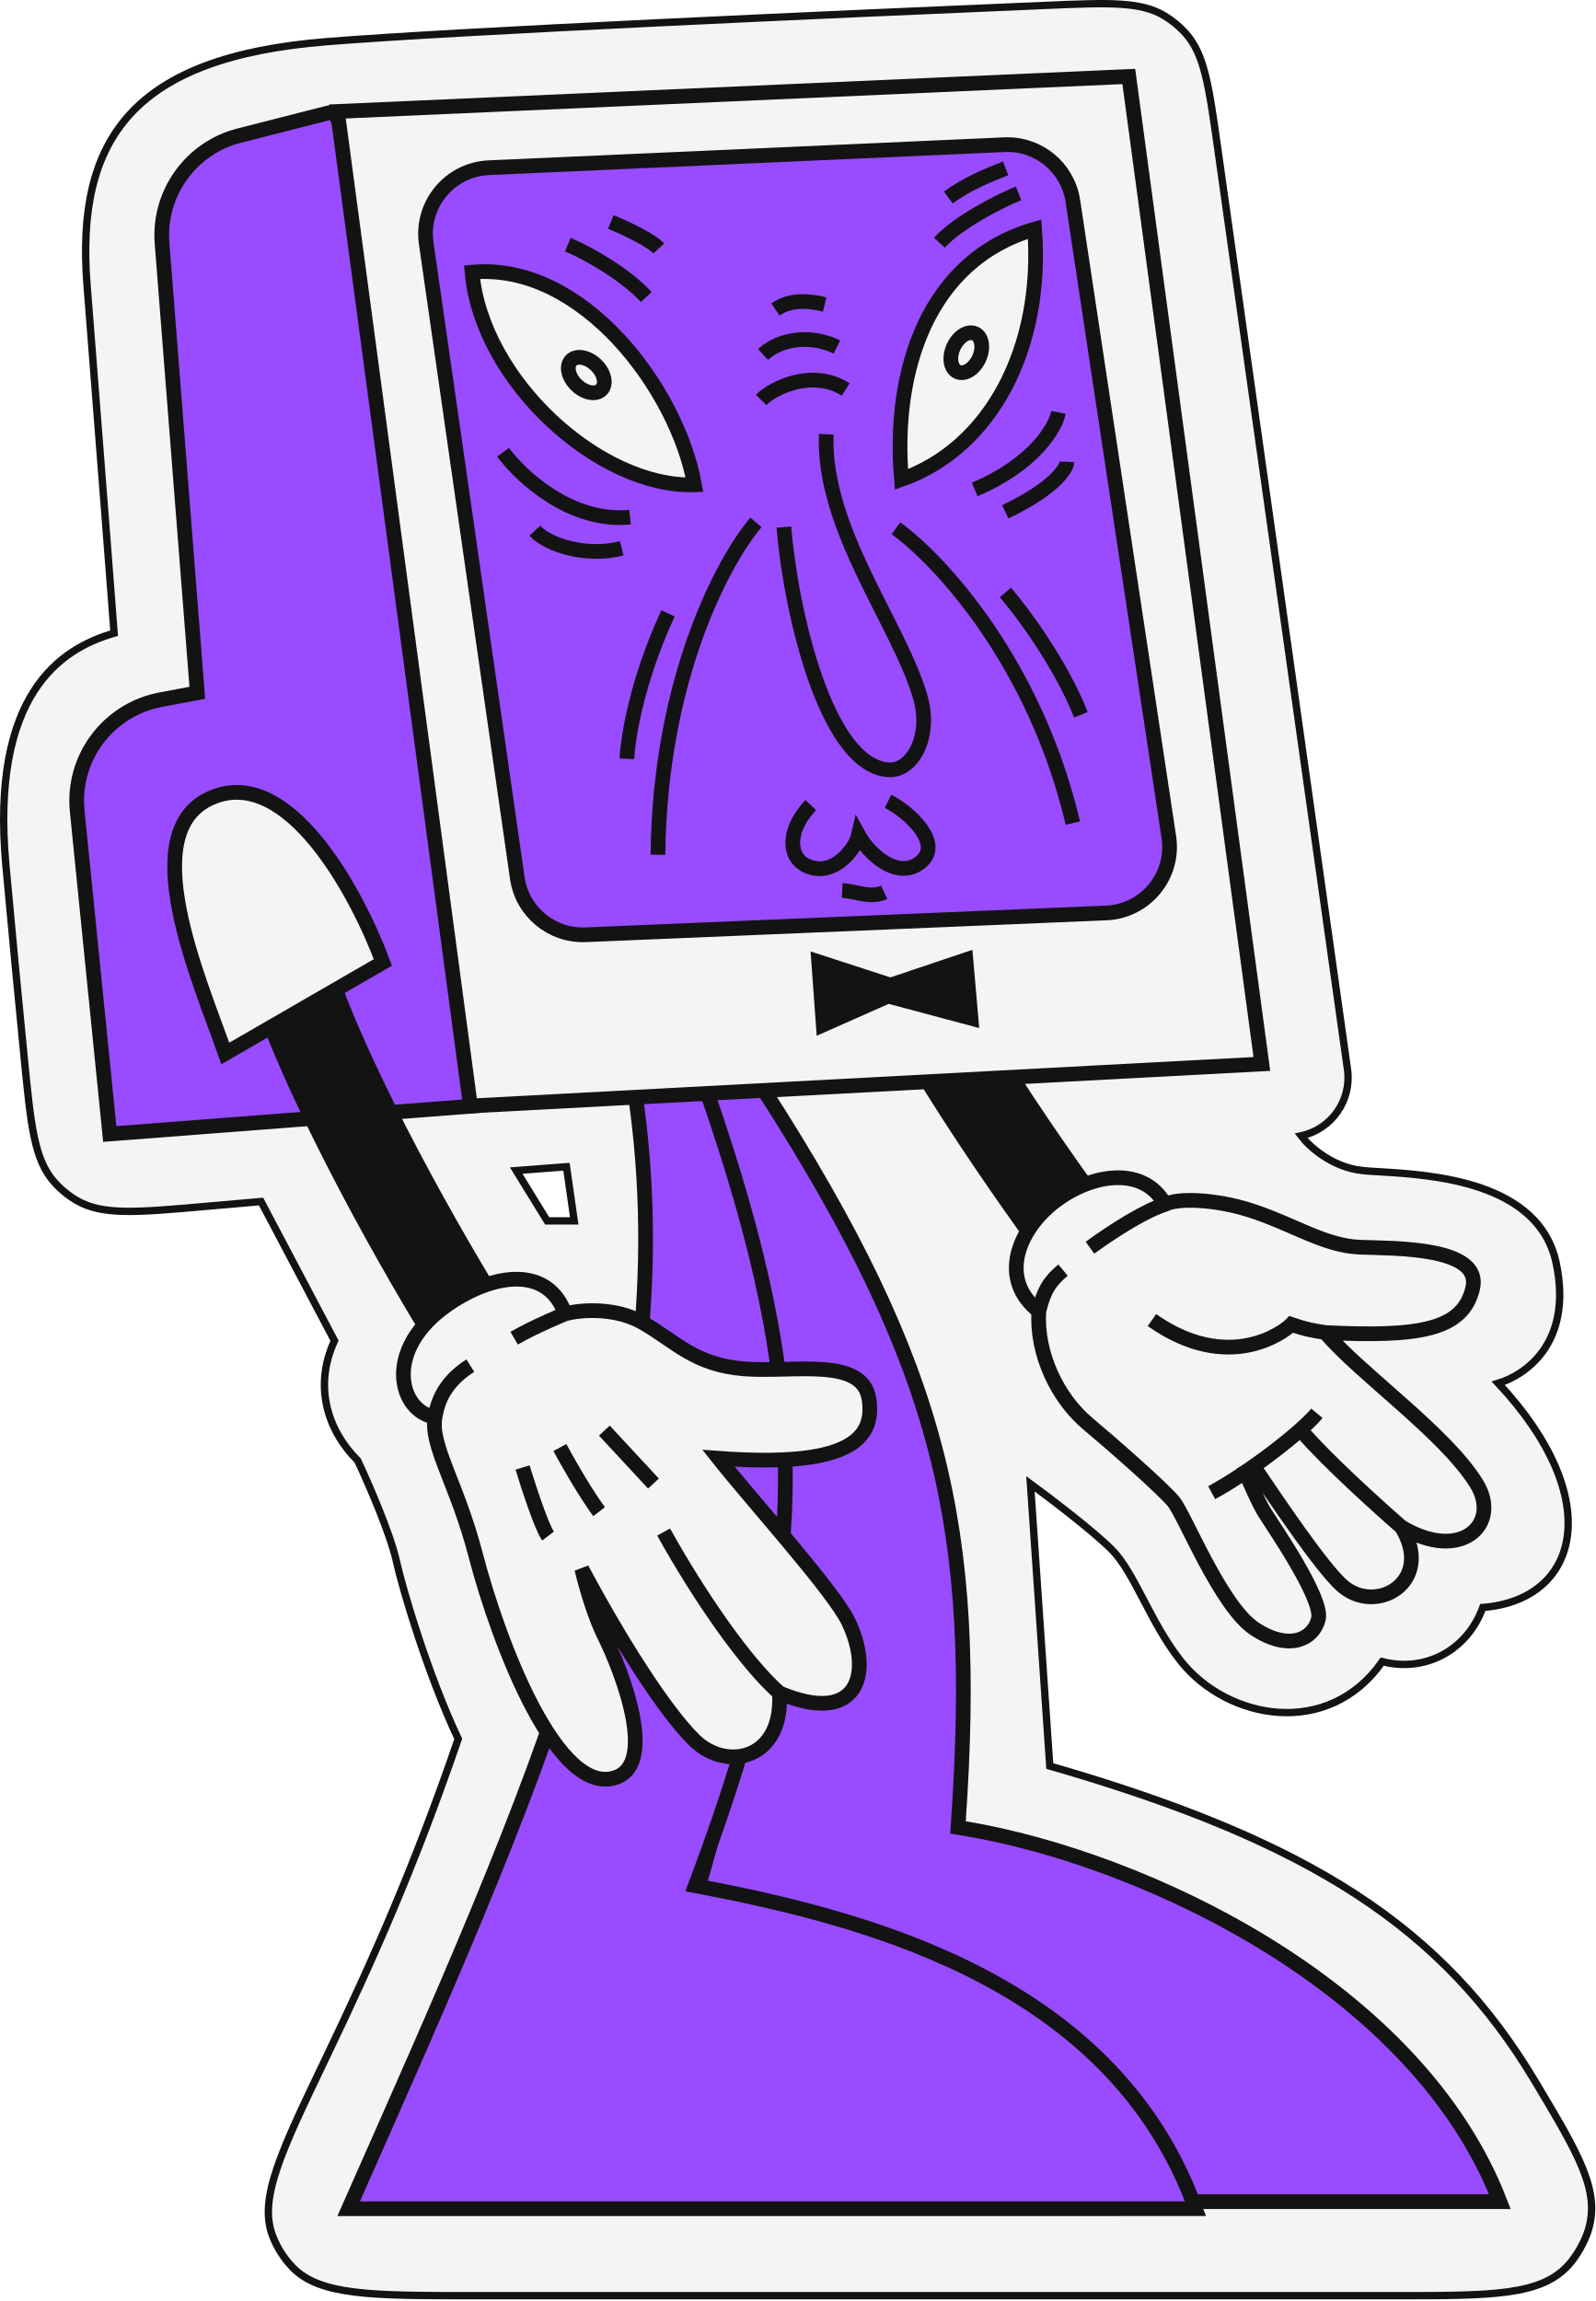
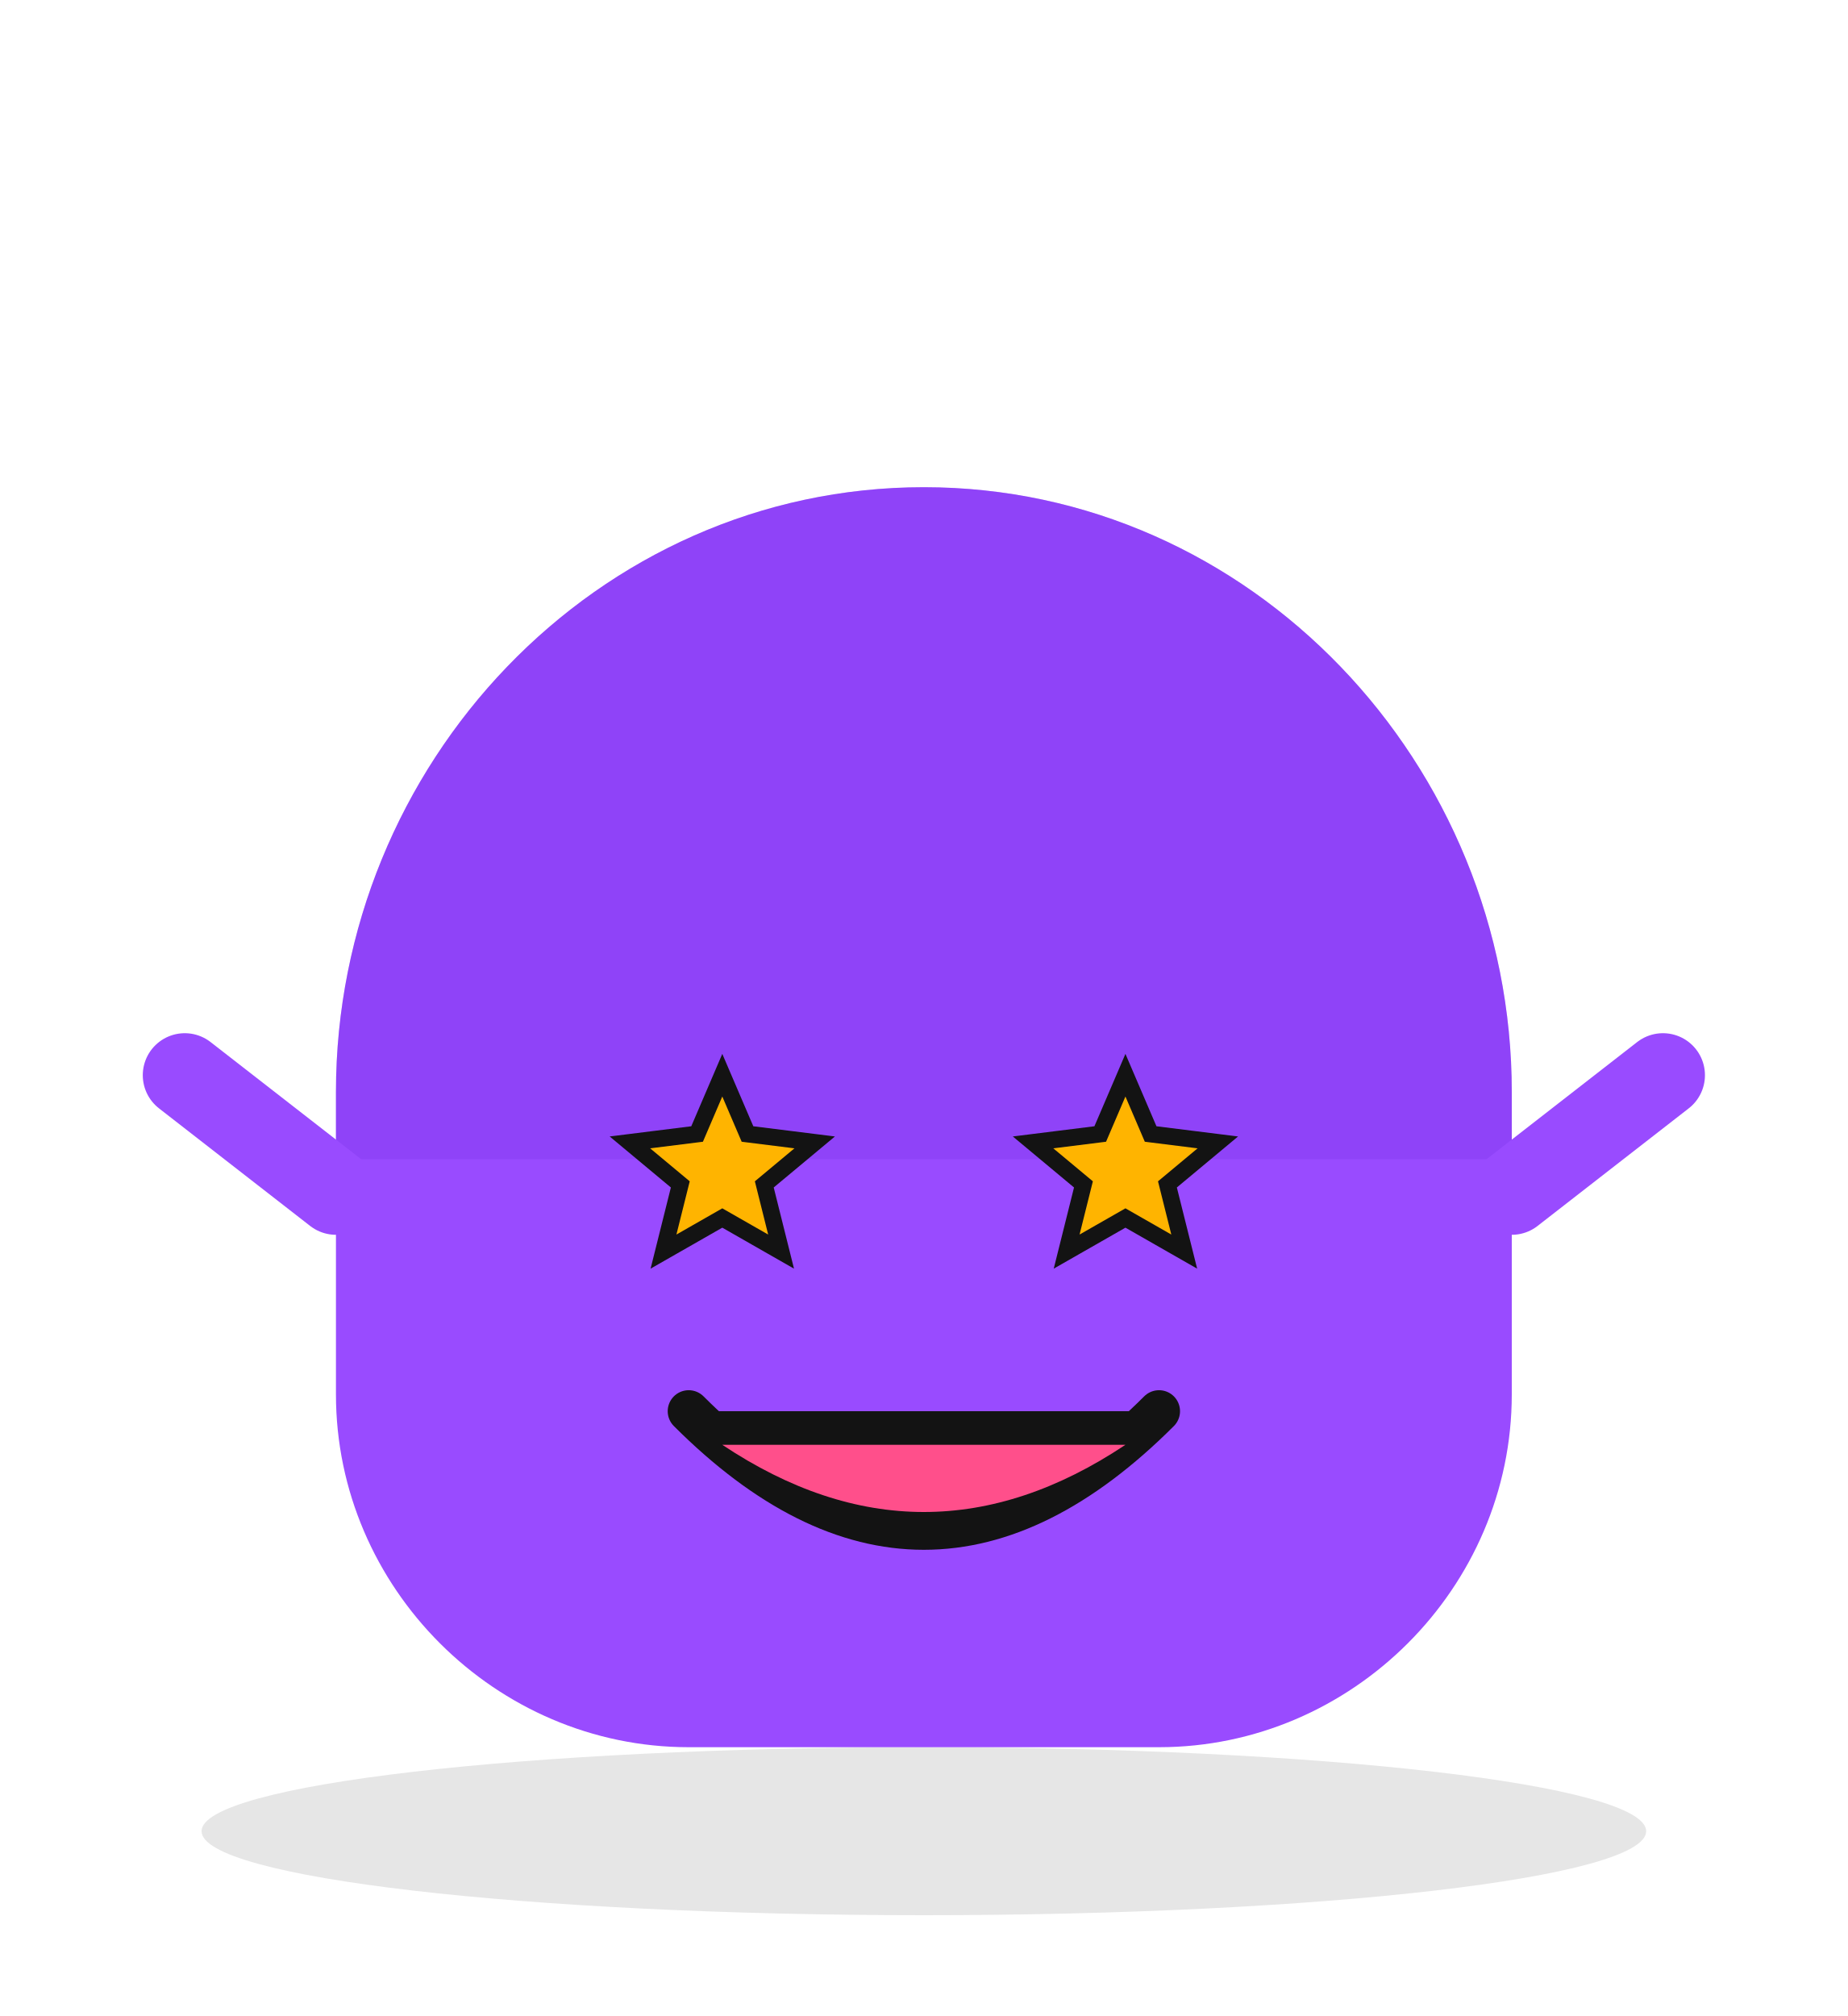
- <svg xmlns="http://www.w3.org/2000/svg" width="217" height="313" viewBox="0 0 217 313" fill="none">
-   <path fill-rule="evenodd" clip-rule="evenodd" d="M44.449 5.666C62.875 4.192 113.576 1.944 142.276 0.73C150.872 0.366 155.17 0.184 158.441 2.176C159.5 2.821 160.462 3.622 161.289 4.547C163.841 7.403 164.443 11.68 165.648 20.235L183.293 145.467C183.885 149.668 181.129 153.612 176.981 154.501C178.032 155.904 181.188 158.814 185.395 159.234C186.002 159.295 186.783 159.342 187.695 159.396C194.691 159.814 209.365 160.69 211.691 171.856C213.981 182.847 207.308 187.108 203.802 188.16C218.528 203.937 214.847 217.611 201.699 218.663C199.595 224.448 193.903 227.547 188.025 226.026C180.662 236.544 166.988 233.915 160.677 226.026C158.591 223.419 157.022 220.424 155.586 217.681C154.125 214.893 152.802 212.365 151.211 210.774C148.686 208.25 142.796 203.762 140.166 201.834L142.796 240.226C178.337 250.487 196.327 262.224 208.847 283.182C214.766 293.09 217.725 298.044 216.023 303.447C215.54 304.979 214.482 306.845 213.414 308.044C209.649 312.276 203.042 312.276 189.829 312.276H64.602C50.526 312.276 43.487 312.276 39.76 308.383C38.584 307.155 37.663 305.693 37.064 304.102C35.165 299.058 38.221 292.684 44.333 279.937C50.861 266.321 56.367 253.903 62.331 236.544C58.123 227.604 54.757 216.139 53.916 212.352C53.074 208.565 50.059 201.658 48.657 198.678C44.449 194.471 42.688 188.459 45.501 182.375L35.509 163.442L27.798 164.118C18.508 164.933 13.862 165.341 10.363 163.26C9.236 162.59 8.211 161.739 7.344 160.755C4.653 157.701 4.197 153.08 3.286 143.838C2.499 135.854 1.61 126.614 0.798 117.687C-1.306 94.546 8.161 88.235 15.524 86.132C15.524 86.132 13.42 58.784 11.842 38.799C10.265 18.814 18.153 7.77 44.449 5.666ZM70.219 159.234L77.056 158.708L78.108 166.071H74.427L70.219 159.234Z" fill="#F4F4F4" stroke="#131313" />
-   <path d="M94.461 148.431C102.805 179.224 104.757 202.707 101.775 225.697C98.803 248.605 90.939 270.964 79.747 299.489L204.027 299.489C198.406 284.968 186.479 273.395 172.894 264.898C158.9 256.145 143.249 250.724 131.207 248.73L130.311 248.582L130.372 247.676C131.736 227.707 131.176 212.306 127.232 197.144C123.319 182.103 116.056 167.229 103.928 148.326L94.461 148.431Z" fill="#994BFF" />
-   <path d="M94.461 148.431C102.805 179.224 104.757 202.707 101.775 225.697C98.803 248.605 90.939 270.964 79.747 299.489L204.027 299.489C198.406 284.968 186.479 273.395 172.894 264.898C158.9 256.145 143.249 250.724 131.207 248.73L130.311 248.582L130.372 247.676C131.736 227.707 131.176 212.306 127.232 197.144C123.319 182.103 116.056 167.229 103.928 148.326L94.461 148.431Z" stroke="#131313" stroke-width="2" />
-   <path d="M86.358 148.511C93.696 198.096 72.182 244.44 47.427 300.445L162.616 300.444C151.696 270.302 119.588 261.305 95.74 256.737L94.576 256.514L94.991 255.405C102.878 234.304 106.742 217.916 106.829 201.568C106.916 185.394 103.306 169.182 96.122 148.402L86.358 148.511Z" fill="#994BFF" />
-   <path d="M86.358 148.511C93.696 198.096 72.182 244.44 47.427 300.445L162.616 300.444C151.696 270.302 119.588 261.305 95.74 256.737L94.576 256.514L94.991 255.405C102.878 234.304 106.742 217.916 106.829 201.568C106.916 185.394 103.306 169.182 96.122 148.402L86.358 148.511Z" stroke="#131313" stroke-width="2" />
-   <path d="M32.542 18.445L44.617 15.367C45.081 15.248 45.563 15.475 45.768 15.907L67.327 61.368L64.469 150.444L14.929 154.255L10.501 110.344C9.772 103.118 14.691 96.534 21.828 95.184L26.838 94.236L22.043 33.105C21.51 26.315 25.942 20.127 32.542 18.445Z" fill="#994BFF" />
-   <path d="M32.542 18.445L44.617 15.367C45.081 15.248 45.563 15.475 45.768 15.907L67.327 61.368L64.469 150.444L14.929 154.255L10.501 110.344C9.772 103.118 14.691 96.534 21.828 95.184L26.838 94.236L22.043 33.105C21.51 26.315 25.942 20.127 32.542 18.445Z" stroke="#131313" stroke-width="2" />
-   <path d="M147.938 170.018C141.244 161.217 126.166 139.75 119.412 124.29" stroke="#131313" stroke-width="12" />
-   <path d="M141.313 178.355C135.95 174.141 138.359 167.788 142.767 164.012C147.687 159.796 155.41 158.206 158.478 163.833C160.162 162.928 165.309 163.108 170.041 164.625C175.955 166.522 180.148 169.478 185.002 169.654C189.857 169.83 201.658 169.619 200.317 175.256C198.994 180.817 193.345 181.922 180.282 181.262C184.85 186.755 196.613 194.94 200.851 201.824C204.21 207.281 198.778 212.593 190.635 207.717C195.226 215.175 187.053 219.905 182.406 215.552C179.645 212.966 174.091 204.746 170.708 199.741L170.554 199.512L169.521 200.147C169.483 200.173 169.446 200.198 169.408 200.224C169.925 201.491 171.165 204.359 172.011 205.734C173.07 207.455 180.001 217.428 179.339 220.208C178.677 222.989 175.346 224.644 170.689 221.578C166.033 218.511 161.154 206.089 159.632 204.258C158.109 202.426 151.324 196.465 147.957 193.646C143.874 190.226 140.916 184.136 141.313 178.355Z" fill="#F4F4F4" />
-   <path d="M141.313 178.355C135.95 174.141 138.359 167.788 142.767 164.012C147.687 159.796 155.41 158.206 158.478 163.833M141.313 178.355C140.916 184.136 143.874 190.226 147.957 193.646C151.324 196.465 158.109 202.426 159.632 204.258C161.154 206.089 166.033 218.511 170.689 221.578C175.346 224.644 178.677 222.989 179.339 220.208C180.001 217.428 173.07 207.455 172.011 205.734C171.163 204.357 169.921 201.483 169.406 200.218L170.554 199.512C173.919 204.492 179.603 212.927 182.406 215.552C187.053 219.905 195.226 215.175 190.635 207.717M141.313 178.355C141.974 175.574 142.768 174.295 144.6 172.772M148.262 169.726C151.814 167.144 155.83 164.672 158.478 163.833C160.162 162.928 165.309 163.108 170.041 164.625C175.955 166.522 180.148 169.478 185.002 169.654C189.857 169.83 201.658 169.619 200.317 175.256C198.994 180.817 193.345 181.922 180.282 181.262M180.282 181.262C184.85 186.755 196.613 194.94 200.851 201.824C204.21 207.281 198.778 212.593 190.635 207.717M180.282 181.262C178.574 180.997 177.607 180.833 175.648 180.159C174.773 181.093 167.175 186.957 156.693 179.566M190.635 207.717C187.523 205.018 180.457 198.636 177.084 194.7M164.817 203.043C169.87 200.328 176.948 194.864 179.136 192.251" stroke="#131313" stroke-width="2" />
-   <path d="M171.646 144.728L63.993 150.444L45.892 15.163L153.545 10.4L171.646 144.728Z" fill="#F4F4F4" stroke="#131313" stroke-width="2" />
-   <path d="M111.539 140.15L110.811 130.126L121.118 133.48L131.828 129.882L132.638 139.178L120.835 136.026L111.539 140.15Z" fill="#131313" stroke="#131313" />
-   <path d="M66.482 22.815L136.635 19.683C141.235 19.478 145.248 22.778 145.935 27.331L158.991 113.854C159.79 119.148 155.818 123.965 150.469 124.189L79.652 127.155C75.036 127.348 71.023 124.015 70.367 119.442L57.975 33.084C57.22 27.82 61.169 23.053 66.482 22.815Z" fill="#994BFF" stroke="#131313" stroke-width="2" />
-   <path d="M141.087 31.335C128.991 35.543 122.68 43.432 122.68 64.994C136.879 58.683 141.087 43.958 141.087 31.335Z" fill="#F4F4F4" />
-   <path d="M64.828 37.12C72.717 37.12 91.65 46.587 94.279 66.046C79.028 64.994 64.828 49.742 64.828 37.12Z" fill="#F4F4F4" />
-   <path d="M138.557 26.312C135.972 27.316 130.287 30.256 127.787 33.012M136.793 22.901C134.208 23.905 131.458 25.061 128.998 26.865M77.24 33.28C80.207 34.517 85.171 37.426 87.907 40.401M83.09 30.188C84.809 30.895 88.519 32.608 89.614 33.798M106.621 71.697C107.57 83.179 112.405 104.359 120.971 104.718C124.025 104.846 126.736 100.309 125.197 94.883C122.419 85.088 111.856 71.916 112.394 59.066M103.531 54.404C105.19 52.726 110.575 50.123 115.033 52.979M103.79 48.218C106.269 45.938 110.481 45.542 113.844 47.208M105.476 42.09C107.44 40.742 109.82 40.842 112.179 41.417M110.282 109.515C106.791 113.182 107.087 117.486 110.875 118.121C113.905 118.629 116.395 115.333 116.785 113.601C118.113 116.04 122.055 119.829 125.212 117.291C128.37 114.753 123.594 110.39 120.792 109.001M114.563 121.136C116.466 121.216 118.33 122.247 120.274 121.375M121.87 71.859C127.733 76.077 140.753 90.004 145.936 111.961M102.833 71.062C98.489 76.124 89.741 92.254 89.498 116.273M136.761 80.587C139.034 83.225 144.271 90.246 147.03 97.227M90.873 83.434C86.683 92.412 85.396 100.368 85.277 103.223M132.58 66.586C140.735 63.114 143.581 58.147 143.984 56.098M136.743 69.621C143.36 66.465 145.093 63.773 145.133 62.821M85.7 70.345C77.656 71.152 70.835 64.796 68.429 61.517M84.569 74.588C79.75 75.817 74.574 74.17 72.75 72.186M122.625 65.216C121.339 50.383 126.26 35.332 140.737 31.171C141.963 47.432 134.722 60.955 122.625 65.216ZM133.172 48.774C132.513 50.208 131.203 51.015 130.247 50.575C129.291 50.135 129.05 48.616 129.71 47.182C130.37 45.748 131.679 44.942 132.635 45.381C133.591 45.821 133.832 47.34 133.172 48.774ZM94.466 65.944C92.148 52.974 79.208 35.624 64.21 37.025C65.496 51.858 81.647 66.385 94.466 65.944ZM78.431 52.389C79.567 53.484 81.081 53.757 81.811 52.999C82.541 52.242 82.211 50.739 81.074 49.644C79.937 48.549 78.424 48.276 77.694 49.033C76.964 49.791 77.294 51.294 78.431 52.389Z" stroke="#131313" stroke-width="2" />
-   <path d="M63.993 180.93C58.118 171.562 45.034 148.825 39.699 132.82" stroke="#131313" stroke-width="12" />
-   <path d="M52.084 130.914L30.649 143.299C26.997 132.978 18.264 113.083 28.743 108.526C39.223 103.97 48.591 121.546 52.084 130.914Z" fill="#F4F4F4" stroke="#131313" stroke-width="2" />
-   <path d="M61.041 177.362C51.899 183.573 54.364 192.118 59.179 192.759C58.476 196.623 62.15 201.731 64.694 211.494C67.875 223.698 75.921 244.655 83.848 241.753C89.252 239.774 84.852 227.844 82.104 222.295C81.005 220.075 79.801 216.239 79.14 213.418C84.037 222.647 90.379 232.777 94.502 236.764C98.891 241.008 106.602 239.318 106.014 230.286C116.812 234.835 118.725 227.55 115.409 220.606C113.405 216.408 102.412 204.267 97.732 198.366C114.999 199.629 119.06 196.023 118.214 190.35C117.344 184.522 107.953 186.721 101.237 186.204C94.52 185.686 91.927 182.513 87.463 179.939C83.892 177.881 79.228 178.089 76.882 178.719C74.548 172.188 67.259 173.139 61.041 177.362Z" fill="#F4F4F4" />
-   <path d="M59.179 192.759C54.364 192.118 51.899 183.573 61.041 177.362C67.259 173.139 74.548 172.188 76.882 178.719M63.975 185.764C59.94 188.318 59.414 191.471 59.179 192.759C58.476 196.623 62.15 201.731 64.694 211.494C67.875 223.698 75.921 244.655 83.848 241.753C89.252 239.774 84.852 227.844 82.104 222.295C81.005 220.075 79.801 216.239 79.14 213.418C84.037 222.647 90.379 232.777 94.502 236.764C98.891 241.008 106.602 239.318 106.014 230.286M76.882 178.719C79.228 178.089 83.892 177.881 87.463 179.939C91.927 182.513 94.52 185.686 101.237 186.204C107.953 186.721 117.344 184.522 118.214 190.35C119.06 196.023 114.999 199.629 97.732 198.366C102.412 204.267 113.405 216.408 115.409 220.606C118.725 227.55 116.812 234.835 106.014 230.286M76.882 178.719C76.882 178.719 72.697 180.423 69.938 182.034M106.014 230.286C101.458 226.286 95.135 217.151 90.27 208.398M71.082 199.622C71.891 202.274 73.718 207.852 74.553 208.943M76.156 196.905C78.759 201.7 80.802 204.718 81.497 205.627M82.212 194.602L88.886 201.805" stroke="#131313" stroke-width="2" />
+ <svg xmlns="http://www.w3.org/2000/svg" viewBox="0 0 220 240" fill="none">
+   <ellipse cx="110" cy="218" rx="86" ry="10" fill="#000" opacity="0.10" />
+   <path d="M40 130c0-39 31-72 70-72s70 33 70 72v36c0 23-19 42-42 42H82c-23 0-42-19-42-42v-36Z" fill="#994BFF" />
+   <path d="M40 130c0-39 31-72 70-72s70 33 70 72v8H40v-8Z" fill="#7A30E6" opacity="0.30" />
+   <g transform="translate(86 140)">
+     <path d="M0 -12l3 7 8 1-6 5 2 8-7-4-7 4 2-8-6-5 8-1z" fill="#FFB400" stroke="#131313" stroke-width="2" />
+   </g>
+   <g transform="translate(134 140)">
+     <path d="M0 -12l3 7 8 1-6 5 2 8-7-4-7 4 2-8-6-5 8-1z" fill="#FFB400" stroke="#131313" stroke-width="2" />
+   </g>
+   <path d="M82 168q28 28 56 0" stroke="#131313" stroke-width="5" stroke-linecap="round" fill="#131313" />
+   <path d="M86 172q24 16 48 0" fill="#FF4F8B" />
+   <path d="M40 142l-18-14M180 142l18-14" stroke="#994BFF" stroke-width="10" stroke-linecap="round" />
</svg>
